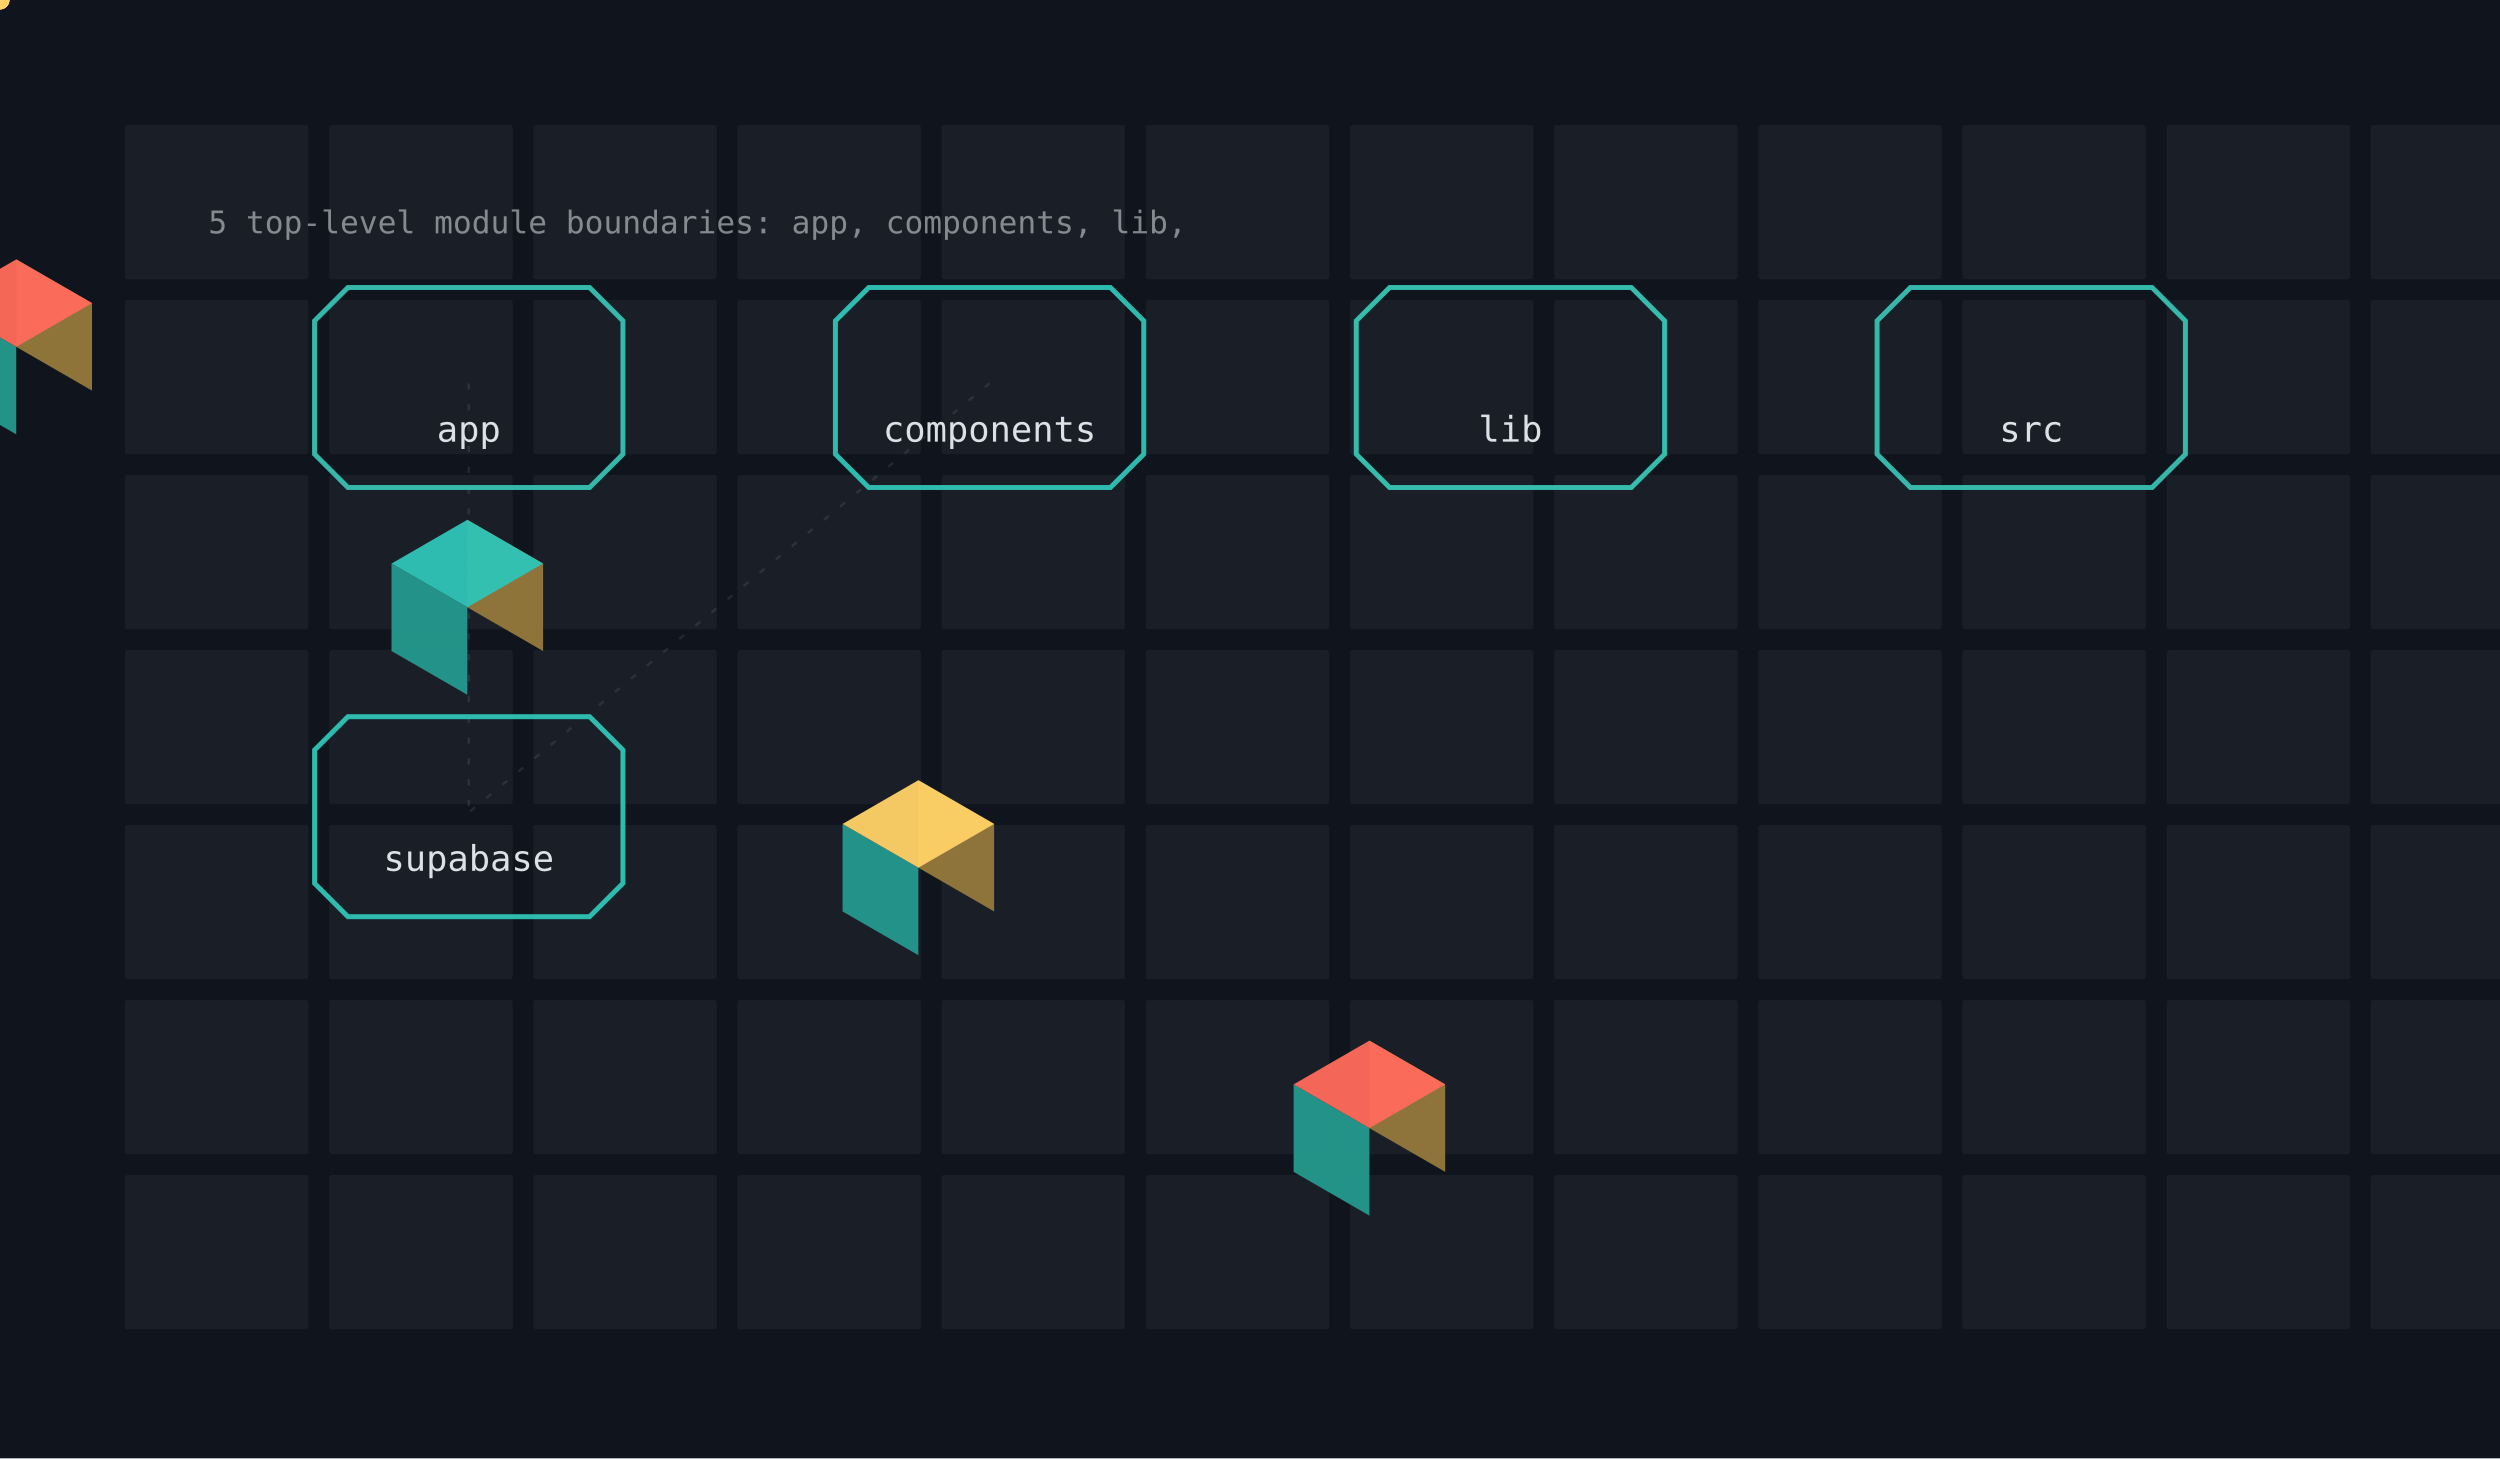
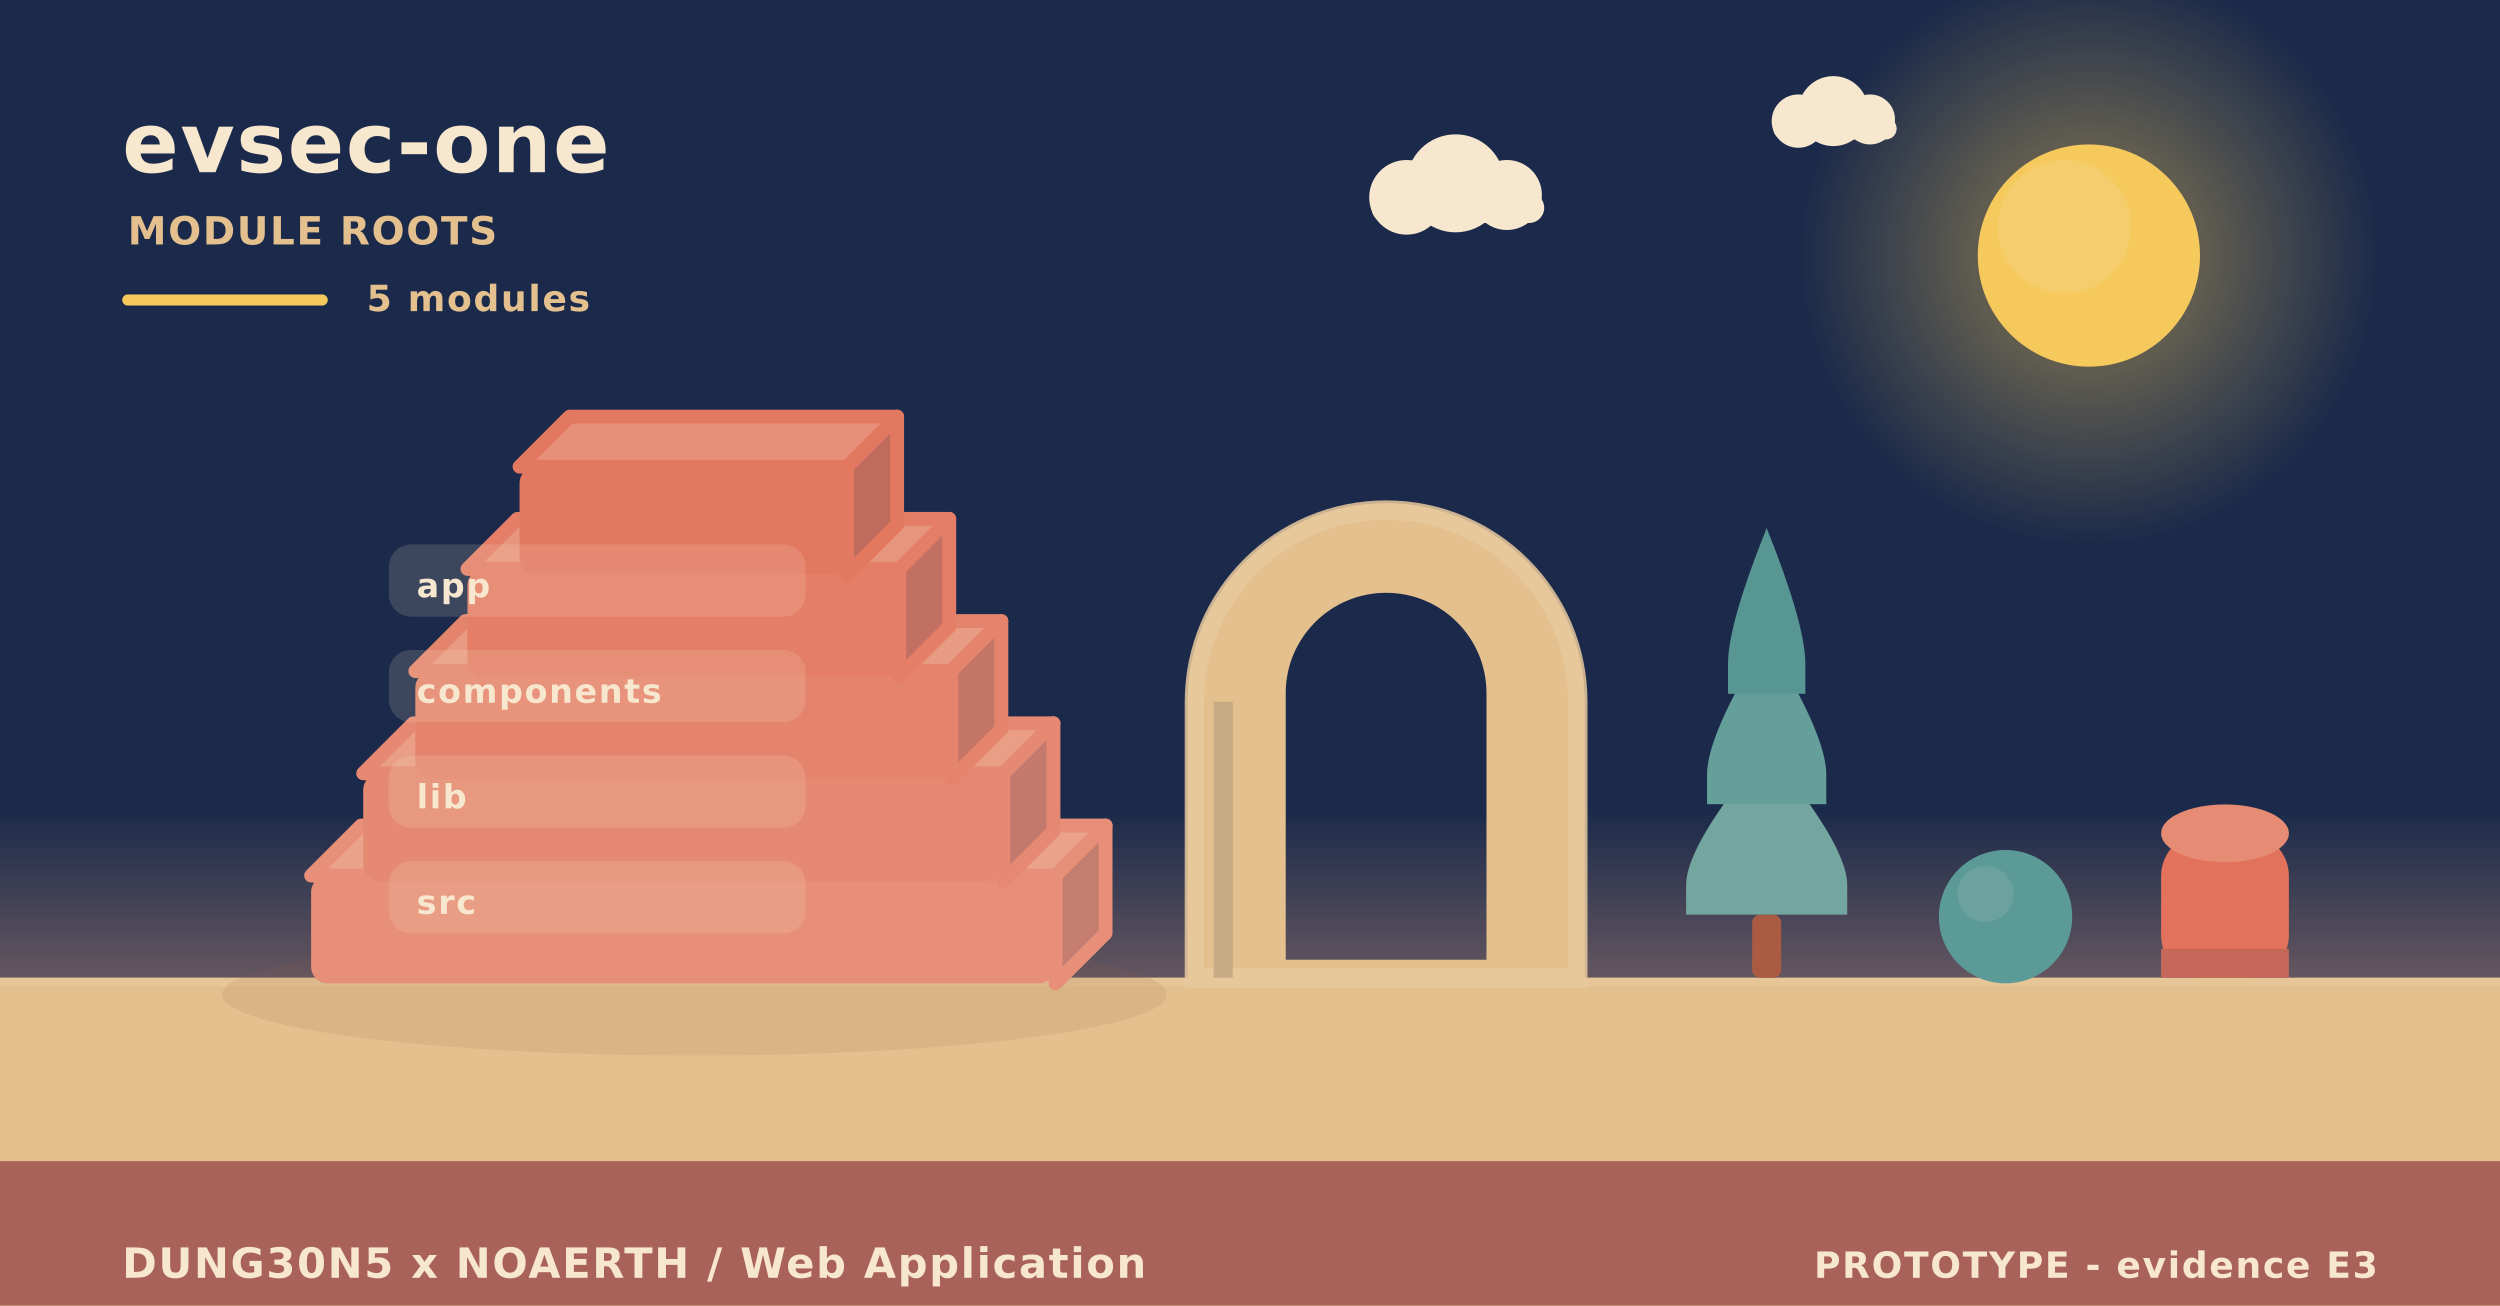
- <svg xmlns="http://www.w3.org/2000/svg" viewBox="0 0 1200 700" width="1200" height="700" role="img" aria-label="evsec-one architecture">
-   <rect width="1200" height="700" fill="#10141c" />
-   <defs>
-     <linearGradient id="ga" x1="0" y1="0" x2="1" y2="1">
-       <stop offset="0%" stop-color="#ff6b5a" />
-       <stop offset="100%" stop-color="#2ec4b6" />
-     </linearGradient>
-   </defs>
-   <rect x="60.00" y="60.00" width="88.00" height="74.00" rx="1.20" fill="#f2f5f9" opacity="0.05" />
-   <rect x="158.00" y="60.00" width="88.00" height="74.00" rx="1.20" fill="#f2f5f9" opacity="0.05" />
-   <rect x="256.00" y="60.00" width="88.00" height="74.00" rx="1.20" fill="#f2f5f9" opacity="0.05" />
-   <rect x="354.00" y="60.00" width="88.00" height="74.00" rx="1.20" fill="#f2f5f9" opacity="0.05" />
-   <rect x="452.00" y="60.00" width="88.00" height="74.00" rx="1.20" fill="#f2f5f9" opacity="0.05" />
-   <rect x="550.00" y="60.00" width="88.00" height="74.00" rx="1.20" fill="#f2f5f9" opacity="0.05" />
-   <rect x="648.00" y="60.00" width="88.00" height="74.00" rx="1.20" fill="#f2f5f9" opacity="0.05" />
-   <rect x="746.00" y="60.00" width="88.00" height="74.00" rx="1.20" fill="#f2f5f9" opacity="0.05" />
-   <rect x="844.00" y="60.00" width="88.00" height="74.00" rx="1.20" fill="#f2f5f9" opacity="0.05" />
-   <rect x="942.00" y="60.00" width="88.00" height="74.00" rx="1.20" fill="#f2f5f9" opacity="0.05" />
-   <rect x="1040.00" y="60.00" width="88.00" height="74.00" rx="1.20" fill="#f2f5f9" opacity="0.05" />
-   <rect x="1138.00" y="60.00" width="88.00" height="74.00" rx="1.20" fill="#f2f5f9" opacity="0.05" />
-   <rect x="60.00" y="144.00" width="88.00" height="74.00" rx="1.20" fill="#f2f5f9" opacity="0.05" />
-   <rect x="158.00" y="144.00" width="88.00" height="74.00" rx="1.20" fill="#f2f5f9" opacity="0.05" />
-   <rect x="256.00" y="144.00" width="88.00" height="74.00" rx="1.20" fill="#f2f5f9" opacity="0.05" />
-   <rect x="354.00" y="144.00" width="88.00" height="74.00" rx="1.20" fill="#f2f5f9" opacity="0.05" />
-   <rect x="452.00" y="144.00" width="88.00" height="74.00" rx="1.20" fill="#f2f5f9" opacity="0.05" />
-   <rect x="550.00" y="144.00" width="88.00" height="74.00" rx="1.20" fill="#f2f5f9" opacity="0.05" />
-   <rect x="648.00" y="144.00" width="88.00" height="74.00" rx="1.20" fill="#f2f5f9" opacity="0.05" />
-   <rect x="746.00" y="144.00" width="88.00" height="74.00" rx="1.20" fill="#f2f5f9" opacity="0.05" />
-   <rect x="844.00" y="144.00" width="88.00" height="74.00" rx="1.20" fill="#f2f5f9" opacity="0.05" />
-   <rect x="942.00" y="144.00" width="88.00" height="74.00" rx="1.20" fill="#f2f5f9" opacity="0.05" />
-   <rect x="1040.00" y="144.00" width="88.00" height="74.00" rx="1.20" fill="#f2f5f9" opacity="0.05" />
-   <rect x="1138.00" y="144.00" width="88.00" height="74.00" rx="1.20" fill="#f2f5f9" opacity="0.05" />
-   <rect x="60.00" y="228.00" width="88.00" height="74.00" rx="1.20" fill="#f2f5f9" opacity="0.05" />
-   <rect x="158.00" y="228.00" width="88.00" height="74.00" rx="1.20" fill="#f2f5f9" opacity="0.05" />
-   <rect x="256.00" y="228.00" width="88.00" height="74.00" rx="1.20" fill="#f2f5f9" opacity="0.05" />
-   <rect x="354.00" y="228.00" width="88.00" height="74.00" rx="1.20" fill="#f2f5f9" opacity="0.05" />
-   <rect x="452.00" y="228.00" width="88.00" height="74.00" rx="1.20" fill="#f2f5f9" opacity="0.05" />
-   <rect x="550.00" y="228.00" width="88.00" height="74.00" rx="1.20" fill="#f2f5f9" opacity="0.05" />
-   <rect x="648.00" y="228.00" width="88.00" height="74.00" rx="1.20" fill="#f2f5f9" opacity="0.05" />
-   <rect x="746.00" y="228.00" width="88.00" height="74.00" rx="1.20" fill="#f2f5f9" opacity="0.05" />
-   <rect x="844.00" y="228.00" width="88.00" height="74.00" rx="1.20" fill="#f2f5f9" opacity="0.05" />
-   <rect x="942.00" y="228.00" width="88.00" height="74.00" rx="1.20" fill="#f2f5f9" opacity="0.05" />
-   <rect x="1040.00" y="228.00" width="88.00" height="74.00" rx="1.20" fill="#f2f5f9" opacity="0.05" />
-   <rect x="1138.00" y="228.00" width="88.00" height="74.00" rx="1.20" fill="#f2f5f9" opacity="0.05" />
-   <rect x="60.00" y="312.00" width="88.00" height="74.00" rx="1.20" fill="#f2f5f9" opacity="0.05" />
-   <rect x="158.00" y="312.00" width="88.00" height="74.00" rx="1.20" fill="#f2f5f9" opacity="0.05" />
-   <rect x="256.00" y="312.00" width="88.00" height="74.00" rx="1.20" fill="#f2f5f9" opacity="0.05" />
-   <rect x="354.00" y="312.00" width="88.00" height="74.00" rx="1.20" fill="#f2f5f9" opacity="0.05" />
-   <rect x="452.00" y="312.00" width="88.00" height="74.00" rx="1.20" fill="#f2f5f9" opacity="0.05" />
-   <rect x="550.00" y="312.00" width="88.00" height="74.00" rx="1.20" fill="#f2f5f9" opacity="0.05" />
-   <rect x="648.00" y="312.00" width="88.00" height="74.00" rx="1.20" fill="#f2f5f9" opacity="0.05" />
-   <rect x="746.00" y="312.00" width="88.00" height="74.00" rx="1.20" fill="#f2f5f9" opacity="0.05" />
-   <rect x="844.00" y="312.00" width="88.00" height="74.00" rx="1.20" fill="#f2f5f9" opacity="0.05" />
-   <rect x="942.00" y="312.00" width="88.00" height="74.00" rx="1.20" fill="#f2f5f9" opacity="0.05" />
-   <rect x="1040.00" y="312.00" width="88.00" height="74.00" rx="1.20" fill="#f2f5f9" opacity="0.05" />
-   <rect x="1138.00" y="312.00" width="88.00" height="74.00" rx="1.20" fill="#f2f5f9" opacity="0.05" />
-   <rect x="60.00" y="396.00" width="88.00" height="74.00" rx="1.20" fill="#f2f5f9" opacity="0.05" />
-   <rect x="158.00" y="396.00" width="88.00" height="74.00" rx="1.20" fill="#f2f5f9" opacity="0.05" />
-   <rect x="256.00" y="396.00" width="88.00" height="74.00" rx="1.20" fill="#f2f5f9" opacity="0.05" />
-   <rect x="354.00" y="396.00" width="88.00" height="74.00" rx="1.20" fill="#f2f5f9" opacity="0.05" />
-   <rect x="452.00" y="396.00" width="88.00" height="74.00" rx="1.20" fill="#f2f5f9" opacity="0.05" />
-   <rect x="550.00" y="396.00" width="88.00" height="74.00" rx="1.20" fill="#f2f5f9" opacity="0.05" />
-   <rect x="648.00" y="396.00" width="88.00" height="74.00" rx="1.20" fill="#f2f5f9" opacity="0.05" />
-   <rect x="746.00" y="396.00" width="88.00" height="74.00" rx="1.20" fill="#f2f5f9" opacity="0.05" />
-   <rect x="844.00" y="396.00" width="88.00" height="74.00" rx="1.20" fill="#f2f5f9" opacity="0.05" />
-   <rect x="942.00" y="396.00" width="88.00" height="74.00" rx="1.20" fill="#f2f5f9" opacity="0.05" />
-   <rect x="1040.00" y="396.00" width="88.00" height="74.00" rx="1.20" fill="#f2f5f9" opacity="0.05" />
-   <rect x="1138.00" y="396.00" width="88.00" height="74.00" rx="1.20" fill="#f2f5f9" opacity="0.05" />
-   <rect x="60.00" y="480.00" width="88.00" height="74.00" rx="1.20" fill="#f2f5f9" opacity="0.05" />
-   <rect x="158.00" y="480.00" width="88.00" height="74.00" rx="1.20" fill="#f2f5f9" opacity="0.05" />
-   <rect x="256.00" y="480.00" width="88.00" height="74.00" rx="1.20" fill="#f2f5f9" opacity="0.05" />
-   <rect x="354.00" y="480.00" width="88.00" height="74.00" rx="1.20" fill="#f2f5f9" opacity="0.05" />
-   <rect x="452.00" y="480.00" width="88.00" height="74.00" rx="1.20" fill="#f2f5f9" opacity="0.05" />
-   <rect x="550.00" y="480.00" width="88.00" height="74.00" rx="1.20" fill="#f2f5f9" opacity="0.05" />
-   <rect x="648.00" y="480.00" width="88.00" height="74.00" rx="1.20" fill="#f2f5f9" opacity="0.05" />
-   <rect x="746.00" y="480.00" width="88.00" height="74.00" rx="1.20" fill="#f2f5f9" opacity="0.05" />
-   <rect x="844.00" y="480.00" width="88.00" height="74.00" rx="1.20" fill="#f2f5f9" opacity="0.05" />
-   <rect x="942.00" y="480.00" width="88.00" height="74.00" rx="1.20" fill="#f2f5f9" opacity="0.05" />
-   <rect x="1040.00" y="480.00" width="88.00" height="74.00" rx="1.20" fill="#f2f5f9" opacity="0.05" />
-   <rect x="1138.00" y="480.00" width="88.00" height="74.00" rx="1.20" fill="#f2f5f9" opacity="0.05" />
-   <rect x="60.00" y="564.00" width="88.00" height="74.00" rx="1.20" fill="#f2f5f9" opacity="0.05" />
-   <rect x="158.00" y="564.00" width="88.00" height="74.00" rx="1.20" fill="#f2f5f9" opacity="0.05" />
-   <rect x="256.00" y="564.00" width="88.00" height="74.00" rx="1.20" fill="#f2f5f9" opacity="0.05" />
-   <rect x="354.00" y="564.00" width="88.00" height="74.00" rx="1.20" fill="#f2f5f9" opacity="0.05" />
-   <rect x="452.00" y="564.00" width="88.00" height="74.00" rx="1.20" fill="#f2f5f9" opacity="0.05" />
-   <rect x="550.00" y="564.00" width="88.00" height="74.00" rx="1.20" fill="#f2f5f9" opacity="0.05" />
-   <rect x="648.00" y="564.00" width="88.00" height="74.00" rx="1.20" fill="#f2f5f9" opacity="0.05" />
-   <rect x="746.00" y="564.00" width="88.00" height="74.00" rx="1.20" fill="#f2f5f9" opacity="0.05" />
-   <rect x="844.00" y="564.00" width="88.00" height="74.00" rx="1.20" fill="#f2f5f9" opacity="0.05" />
-   <rect x="942.00" y="564.00" width="88.00" height="74.00" rx="1.20" fill="#f2f5f9" opacity="0.05" />
-   <rect x="1040.00" y="564.00" width="88.00" height="74.00" rx="1.20" fill="#f2f5f9" opacity="0.05" />
-   <rect x="1138.00" y="564.00" width="88.00" height="74.00" rx="1.20" fill="#f2f5f9" opacity="0.05" />
-   <line x1="225.00" y1="184.00" x2="225.00" y2="390.00" stroke="rgba(242,245,249,0.160)" stroke-width="1.20" opacity="0.55" stroke-dasharray="3 7" />
-   <line x1="475.00" y1="184.00" x2="225.00" y2="390.00" stroke="rgba(242,245,249,0.160)" stroke-width="1.20" opacity="0.55" stroke-dasharray="3 7" />
-   <path d="M167.00,138.00 H283.00 L299.00,154.00 V218.00 L283.00,234.00 H167.00 L151.00,218.00 V154.00 Z" fill="none" stroke="rgba(255,107,90,0.550)" stroke-width="1.80" opacity="0.90" />
-   <polygon points="7.79,166.50 44.17,187.50 44.17,145.50 7.79,124.50" fill="#94793b" opacity="0.95" />
-   <polygon points="-28.58,187.50 7.79,208.50 7.79,166.50 -28.58,145.50" fill="#24998e" opacity="0.95" />
-   <polygon points="7.79,124.50 44.17,145.50 7.79,166.50 -28.58,145.50" fill="#ff6b5a" opacity="0.95" />
-   <text x="225" y="212" font-family="ui-monospace,Menlo,monospace" font-size="17" fill="rgba(242,245,249,0.900)" text-anchor="middle">app</text>
+ <svg xmlns="http://www.w3.org/2000/svg" width="900" height="470" viewBox="0 0 900 470" role="img" aria-label="evsec-one - how it is built">
+   <linearGradient id="skya" x1="0" y1="0" x2="0" y2="1">
+     <stop offset="0" stop-color="#1b2a4a" />
+     <stop offset="0.62" stop-color="#1b2a4a" />
+     <stop offset="1" stop-color="#f3ad8a" />
+   </linearGradient>
+   <rect width="900" height="470" fill="url(#skya)" />
+   <radialGradient id="suna">
+     <stop offset="0.35" stop-color="#f5c95c" stop-opacity="0.34" />
+     <stop offset="1" stop-color="#f5c95c" stop-opacity="0" />
+   </radialGradient>
+   <circle cx="752" cy="92" r="104" fill="url(#suna)" />
+   <circle cx="752" cy="92" r="40" fill="#f5c95c" />
+   <circle cx="743.2" cy="81.6" r="24" fill="#f5d27e" opacity="0.5" />
  <g>
-     <path d="M167.00,138.00 H283.00 L299.00,154.00 V218.00 L283.00,234.00 H167.00 L151.00,218.00 V154.00 Z" fill="none" stroke="#2ec4b6" stroke-width="2.40" opacity="0.90" />
-     <animate attributeName="opacity" values="0.25;1.0;0.25" dur="19.6s" begin="0.0s" repeatCount="indefinite" />
+     <circle cx="524" cy="66" r="17.64" fill="#f6e7ce" />
+     <circle cx="506.36" cy="71.04" r="13.44" fill="#f6e7ce" />
+     <circle cx="542.48" cy="70.2" r="12.6" fill="#f6e7ce" />
+     <rect x="493.76" y="69.36" width="62.16" height="10.92" rx="5.46" fill="#f6e7ce" />
+     <animateTransform attributeName="transform" type="translate" values="0 0;24 0;0 0" dur="36s" begin="0s" repeatCount="indefinite" />
  </g>
-   <g opacity="0.9">
-     <circle cx="0.00" cy="0.00" r="4.50" fill="#ffd166" opacity="1.00" />
-     <animateTransform attributeName="transform" type="translate" values="225.00,184.00 475.00,184.00" dur="6.533s" begin="0.0s" repeatCount="indefinite" />
-     <animateTransform attributeName="transform" type="translate" values="475.00,184.00 225.00,184.00" dur="6.533s" begin="3.267s" repeatCount="indefinite" />
+   <g>
+     <circle cx="660" cy="40" r="12.6" fill="#f6e7ce" />
+     <circle cx="647.4" cy="43.6" r="9.6" fill="#f6e7ce" />
+     <circle cx="673.2" cy="43" r="9" fill="#f6e7ce" />
+     <rect x="638.4" y="42.4" width="44.4" height="7.8" rx="3.9" fill="#f6e7ce" />
+     <animateTransform attributeName="transform" type="translate" values="0 0;-18 0;0 0" dur="46s" begin="3s" repeatCount="indefinite" />
  </g>
-   <path d="M417.00,138.00 H533.00 L549.00,154.00 V218.00 L533.00,234.00 H417.00 L401.00,218.00 V154.00 Z" fill="none" stroke="rgba(46,196,182,0.550)" stroke-width="1.80" opacity="0.90" />
-   <polygon points="224.30,291.50 260.67,312.50 260.67,270.50 224.30,249.50" fill="#94793b" opacity="0.95" />
-   <polygon points="187.93,312.50 224.30,333.50 224.30,291.50 187.93,270.50" fill="#24998e" opacity="0.95" />
-   <polygon points="224.30,249.50 260.67,270.50 224.30,291.50 187.93,270.50" fill="#2ec4b6" opacity="0.95" />
-   <text x="475" y="212" font-family="ui-monospace,Menlo,monospace" font-size="17" fill="rgba(242,245,249,0.900)" text-anchor="middle">components</text>
+   <rect x="0" y="352" width="900" height="118" fill="#e3c08d" />
+   <rect x="0" y="352" width="900" height="3" fill="#e6c596" />
+   <text x="44" y="62" font-family="Verdana,DejaVu Sans,sans-serif" font-size="30" font-weight="700" letter-spacing="0.6" fill="#f6e7ce" text-anchor="start">evsec-one</text>
+   <text x="46" y="88" font-family="Verdana,DejaVu Sans,sans-serif" font-size="14" font-weight="700" letter-spacing="0.6" fill="#e3c08d" text-anchor="start">MODULE ROOTS</text>
+   <rect x="44" y="106" width="74" height="4" rx="2" fill="#f5c95c" />
+   <text x="132" y="112" font-family="Verdana,DejaVu Sans,sans-serif" font-size="13" font-weight="700" letter-spacing="0.6" fill="#e3c08d" text-anchor="start">5 modules</text>
+   <ellipse cx="250" cy="358" rx="170" ry="22" fill="rgba(138,90,68,0.11)" />
+   <path d="M112,315.2 L380,315.2 L398,297.2 L130,297.2 Z" fill="#eaa28b" stroke="#e78f78" stroke-width="5" stroke-linejoin="round" />
+   <path d="M380,315.2 L398,297.2 L398,336 L380,354 Z" fill="#c47e70" stroke="#e78f78" stroke-width="5" stroke-linejoin="round" />
+   <rect x="112" y="315.2" width="268" height="38.8" rx="6" fill="#e78f78" />
+   <path d="M130.76,278.4 L361.24,278.4 L379.24,260.4 L148.76,260.4 Z" fill="#ea9e86" stroke="#e68972" stroke-width="5" stroke-linejoin="round" />
+   <path d="M361.24,278.4 L379.24,260.4 L379.24,299.2 L361.24,317.2 Z" fill="#c3796b" stroke="#e68972" stroke-width="5" stroke-linejoin="round" />
+   <rect x="130.76" y="278.4" width="230.48" height="38.8" rx="6" fill="#e68972" />
+   <path d="M149.52,241.6 L342.48,241.6 L360.48,223.6 L167.52,223.6 Z" fill="#e99a82" stroke="#e5846c" stroke-width="5" stroke-linejoin="round" />
+   <path d="M342.48,241.6 L360.48,223.6 L360.48,262.4 L342.48,280.4 Z" fill="#c37566" stroke="#e5846c" stroke-width="5" stroke-linejoin="round" />
+   <rect x="149.52" y="241.6" width="192.96" height="38.8" rx="6" fill="#e5846c" />
+   <path d="M168.28,204.8 L323.72,204.8 L341.72,186.8 L186.28,186.8 Z" fill="#e8957d" stroke="#e47e66" stroke-width="5" stroke-linejoin="round" />
+   <path d="M323.72,204.8 L341.72,186.8 L341.72,225.6 L323.72,243.6 Z" fill="#c27061" stroke="#e47e66" stroke-width="5" stroke-linejoin="round" />
+   <rect x="168.28" y="204.8" width="155.44" height="38.8" rx="6" fill="#e47e66" />
+   <path d="M187.04,168 L304.96,168 L322.96,150 L205.04,150 Z" fill="#e79079" stroke="#e37861" stroke-width="5" stroke-linejoin="round" />
+   <path d="M304.96,168 L322.96,150 L322.96,188.8 L304.96,206.8 Z" fill="#c16b5d" stroke="#e37861" stroke-width="5" stroke-linejoin="round" />
+   <rect x="187.04" y="168" width="117.92" height="38.8" rx="6" fill="#e37861" />
+   <rect x="140" y="196" width="150" height="26" rx="8" fill="rgba(246,231,206,0.16)" opacity="0.94" />
  <g>
-     <path d="M417.00,138.00 H533.00 L549.00,154.00 V218.00 L533.00,234.00 H417.00 L401.00,218.00 V154.00 Z" fill="none" stroke="#2ec4b6" stroke-width="2.40" opacity="0.90" />
-     <animate attributeName="opacity" values="0.25;1.0;0.25" dur="19.6s" begin="0.45s" repeatCount="indefinite" />
+     <text x="150" y="215" font-family="Verdana,DejaVu Sans,sans-serif" font-size="12" font-weight="700" letter-spacing="0.6" fill="#f6e7ce" text-anchor="start">app</text>
+     <animateTransform attributeName="transform" type="translate" values="0 10;0 0" dur="0.7s" begin="0.3s" fill="freeze" />
  </g>
-   <g opacity="0.9">
-     <circle cx="0.00" cy="0.00" r="4.50" fill="#ffd166" opacity="1.00" />
-     <animateTransform attributeName="transform" type="translate" values="475.00,184.00 725.00,184.00" dur="6.533s" begin="0.3s" repeatCount="indefinite" />
-     <animateTransform attributeName="transform" type="translate" values="725.00,184.00 475.00,184.00" dur="6.533s" begin="3.567s" repeatCount="indefinite" />
+   <rect x="140" y="234" width="150" height="26" rx="8" fill="rgba(246,231,206,0.16)" opacity="0.94" />
+   <g>
+     <text x="150" y="253" font-family="Verdana,DejaVu Sans,sans-serif" font-size="12" font-weight="700" letter-spacing="0.6" fill="#f6e7ce" text-anchor="start">components</text>
+     <animateTransform attributeName="transform" type="translate" values="0 10;0 0" dur="0.7s" begin="0.5s" fill="freeze" />
  </g>
-   <path d="M667.00,138.00 H783.00 L799.00,154.00 V218.00 L783.00,234.00 H667.00 L651.00,218.00 V154.00 Z" fill="none" stroke="rgba(255,209,102,0.550)" stroke-width="1.80" opacity="0.90" />
-   <polygon points="440.81,416.50 477.18,437.50 477.18,395.50 440.81,374.50" fill="#94793b" opacity="0.95" />
-   <polygon points="404.43,437.50 440.81,458.50 440.81,416.50 404.43,395.50" fill="#24998e" opacity="0.95" />
-   <polygon points="440.81,374.50 477.18,395.50 440.81,416.50 404.43,395.50" fill="#ffd166" opacity="0.95" />
-   <text x="725" y="212" font-family="ui-monospace,Menlo,monospace" font-size="17" fill="rgba(242,245,249,0.900)" text-anchor="middle">lib</text>
+   <rect x="140" y="272" width="150" height="26" rx="8" fill="rgba(246,231,206,0.16)" opacity="0.94" />
  <g>
-     <path d="M667.00,138.00 H783.00 L799.00,154.00 V218.00 L783.00,234.00 H667.00 L651.00,218.00 V154.00 Z" fill="none" stroke="#2ec4b6" stroke-width="2.40" opacity="0.90" />
-     <animate attributeName="opacity" values="0.25;1.0;0.25" dur="19.6s" begin="0.9s" repeatCount="indefinite" />
+     <text x="150" y="291" font-family="Verdana,DejaVu Sans,sans-serif" font-size="12" font-weight="700" letter-spacing="0.6" fill="#f6e7ce" text-anchor="start">lib</text>
+     <animateTransform attributeName="transform" type="translate" values="0 10;0 0" dur="0.7s" begin="0.7s" fill="freeze" />
  </g>
-   <g opacity="0.9">
-     <circle cx="0.00" cy="0.00" r="4.50" fill="#ffd166" opacity="1.00" />
-     <animateTransform attributeName="transform" type="translate" values="725.00,184.00 975.00,184.00" dur="6.533s" begin="0.6s" repeatCount="indefinite" />
-     <animateTransform attributeName="transform" type="translate" values="975.00,184.00 725.00,184.00" dur="6.533s" begin="3.867s" repeatCount="indefinite" />
+   <rect x="140" y="310" width="150" height="26" rx="8" fill="rgba(246,231,206,0.16)" opacity="0.94" />
+   <g>
+     <text x="150" y="329" font-family="Verdana,DejaVu Sans,sans-serif" font-size="12" font-weight="700" letter-spacing="0.6" fill="#f6e7ce" text-anchor="start">src</text>
+     <animateTransform attributeName="transform" type="translate" values="0 10;0 0" dur="0.7s" begin="0.9s" fill="freeze" />
  </g>
-   <path d="M917.00,138.00 H1033.00 L1049.00,154.00 V218.00 L1033.00,234.00 H917.00 L901.00,218.00 V154.00 Z" fill="none" stroke="rgba(255,107,90,0.550)" stroke-width="1.80" opacity="0.90" />
-   <polygon points="657.31,541.50 693.69,562.50 693.69,520.50 657.31,499.50" fill="#94793b" opacity="0.95" />
-   <polygon points="620.94,562.50 657.31,583.50 657.31,541.50 620.94,520.50" fill="#24998e" opacity="0.95" />
-   <polygon points="657.31,499.50 693.69,520.50 657.31,541.50 620.94,520.50" fill="#ff6b5a" opacity="0.95" />
-   <text x="975" y="212" font-family="ui-monospace,Menlo,monospace" font-size="17" fill="rgba(242,245,249,0.900)" text-anchor="middle">src</text>
-   <g>
-     <path d="M917.00,138.00 H1033.00 L1049.00,154.00 V218.00 L1033.00,234.00 H917.00 L901.00,218.00 V154.00 Z" fill="none" stroke="#2ec4b6" stroke-width="2.40" opacity="0.90" />
-     <animate attributeName="opacity" values="0.25;1.0;0.25" dur="19.6s" begin="1.35s" repeatCount="indefinite" />
-   </g>
-   <g opacity="0.9">
-     <circle cx="0.00" cy="0.00" r="4.50" fill="#ffd166" opacity="1.00" />
-     <animateTransform attributeName="transform" type="translate" values="975.00,184.00 225.00,390.00" dur="6.533s" begin="0.9s" repeatCount="indefinite" />
-     <animateTransform attributeName="transform" type="translate" values="225.00,390.00 975.00,184.00" dur="6.533s" begin="4.167s" repeatCount="indefinite" />
-   </g>
-   <path d="M167.00,344.00 H283.00 L299.00,360.00 V424.00 L283.00,440.00 H167.00 L151.00,424.00 V360.00 Z" fill="none" stroke="rgba(46,196,182,0.550)" stroke-width="1.80" opacity="0.90" />
-   <polygon points="-170.61,269.50 -134.23,290.50 -134.23,248.50 -170.61,227.50" fill="#94793b" opacity="0.95" />
-   <polygon points="-206.98,290.50 -170.61,311.50 -170.61,269.50 -206.98,248.50" fill="#24998e" opacity="0.95" />
-   <polygon points="-170.61,227.50 -134.23,248.50 -170.61,269.50 -206.98,248.50" fill="#2ec4b6" opacity="0.95" />
-   <text x="225" y="418" font-family="ui-monospace,Menlo,monospace" font-size="17" fill="rgba(242,245,249,0.900)" text-anchor="middle">supabase</text>
-   <g>
-     <path d="M167.00,344.00 H283.00 L299.00,360.00 V424.00 L283.00,440.00 H167.00 L151.00,424.00 V360.00 Z" fill="none" stroke="#2ec4b6" stroke-width="2.40" opacity="0.90" />
-     <animate attributeName="opacity" values="0.25;1.0;0.25" dur="19.6s" begin="1.8s" repeatCount="indefinite" />
-   </g>
-   <g opacity="0.9">
-     <circle cx="0.00" cy="0.00" r="4.50" fill="#ffd166" opacity="1.00" />
-     <animateTransform attributeName="transform" type="translate" values="225.00,390.00 225.00,390.00" dur="6.533s" begin="1.2s" repeatCount="indefinite" />
-     <animateTransform attributeName="transform" type="translate" values="225.00,390.00 225.00,390.00" dur="6.533s" begin="4.467s" repeatCount="indefinite" />
-   </g>
-   <text x="100" y="112" font-family="ui-monospace,Menlo,monospace" font-size="15" fill="rgba(242,245,249,0.500)">5 top-level module boundaries: app, components, lib,</text>
+   <path d="M430,352 L430,252.64 A69,69 0 0 1 568,252.64 L568,352 Z M460.36,348 L460.36,249.55 A38.64,38.64 0 0 1 537.64,249.55 L537.64,348 Z" fill="#e3c08d" fill-rule="evenodd" stroke="#e3c08d" stroke-width="5" stroke-linejoin="round" />
+   <path d="M430,352 L430,252.64 A69,69 0 0 1 568,252.64 L568,352 Z" fill="none" stroke="#e8c99d" stroke-width="7" stroke-linecap="round" opacity="0.85" />
+   <rect x="436.9" y="252.64" width="6.9" height="99.36" fill="#c7ab84" />
+   <rect x="630.78" y="329.28" width="10.44" height="22.72" rx="2.9" fill="#ac5b43" />
+   <path d="M636,269.64 Q607,304.23 607,318.54 Q607,329.28 607,329.28 L665,329.28 Q665,329.28 665,318.54 Q665,304.23 636,269.64 Z" fill="#74a6a0" />
+   <path d="M636,229.88 Q614.54,264.47 614.54,278.78 Q614.54,289.52 614.54,289.52 L657.46,289.52 Q657.46,289.52 657.46,278.78 Q657.46,264.47 636,229.88 Z" fill="#649f9a" />
+   <path d="M636,190.12 Q622.08,224.71 622.08,239.02 Q622.08,249.76 622.08,249.76 L649.92,249.76 Q649.92,249.76 649.92,239.02 Q649.92,224.71 636,190.12 Z" fill="#589694" />
+   <circle cx="722" cy="330" r="24" fill="#5b9a97" />
+   <circle cx="714.8" cy="321.84" r="10.08" fill="#7aa9a2" opacity="0.55" />
+   <rect x="778" y="300" width="46" height="52" rx="15.33" fill="#e2725b" />
+   <ellipse cx="801" cy="300" rx="23" ry="10.4" fill="#e68c74" />
+   <rect x="778" y="341.6" width="46" height="10.4" fill="#c66859" />
+   <rect x="0" y="418" width="900" height="52" rx="0" fill="#a65c56" opacity="0.94" />
+   <text x="44" y="460" font-family="Verdana,DejaVu Sans,sans-serif" font-size="15" font-weight="700" letter-spacing="0.6" fill="#f6e7ce" text-anchor="start">DUNG30N5 x NOAERTH  /  Web Application</text>
+   <text x="856" y="460" font-family="Verdana,DejaVu Sans,sans-serif" font-size="13" font-weight="700" letter-spacing="0.6" fill="#f6e7ce" text-anchor="end">PROTOTYPE  -  evidence E3</text>
</svg>
